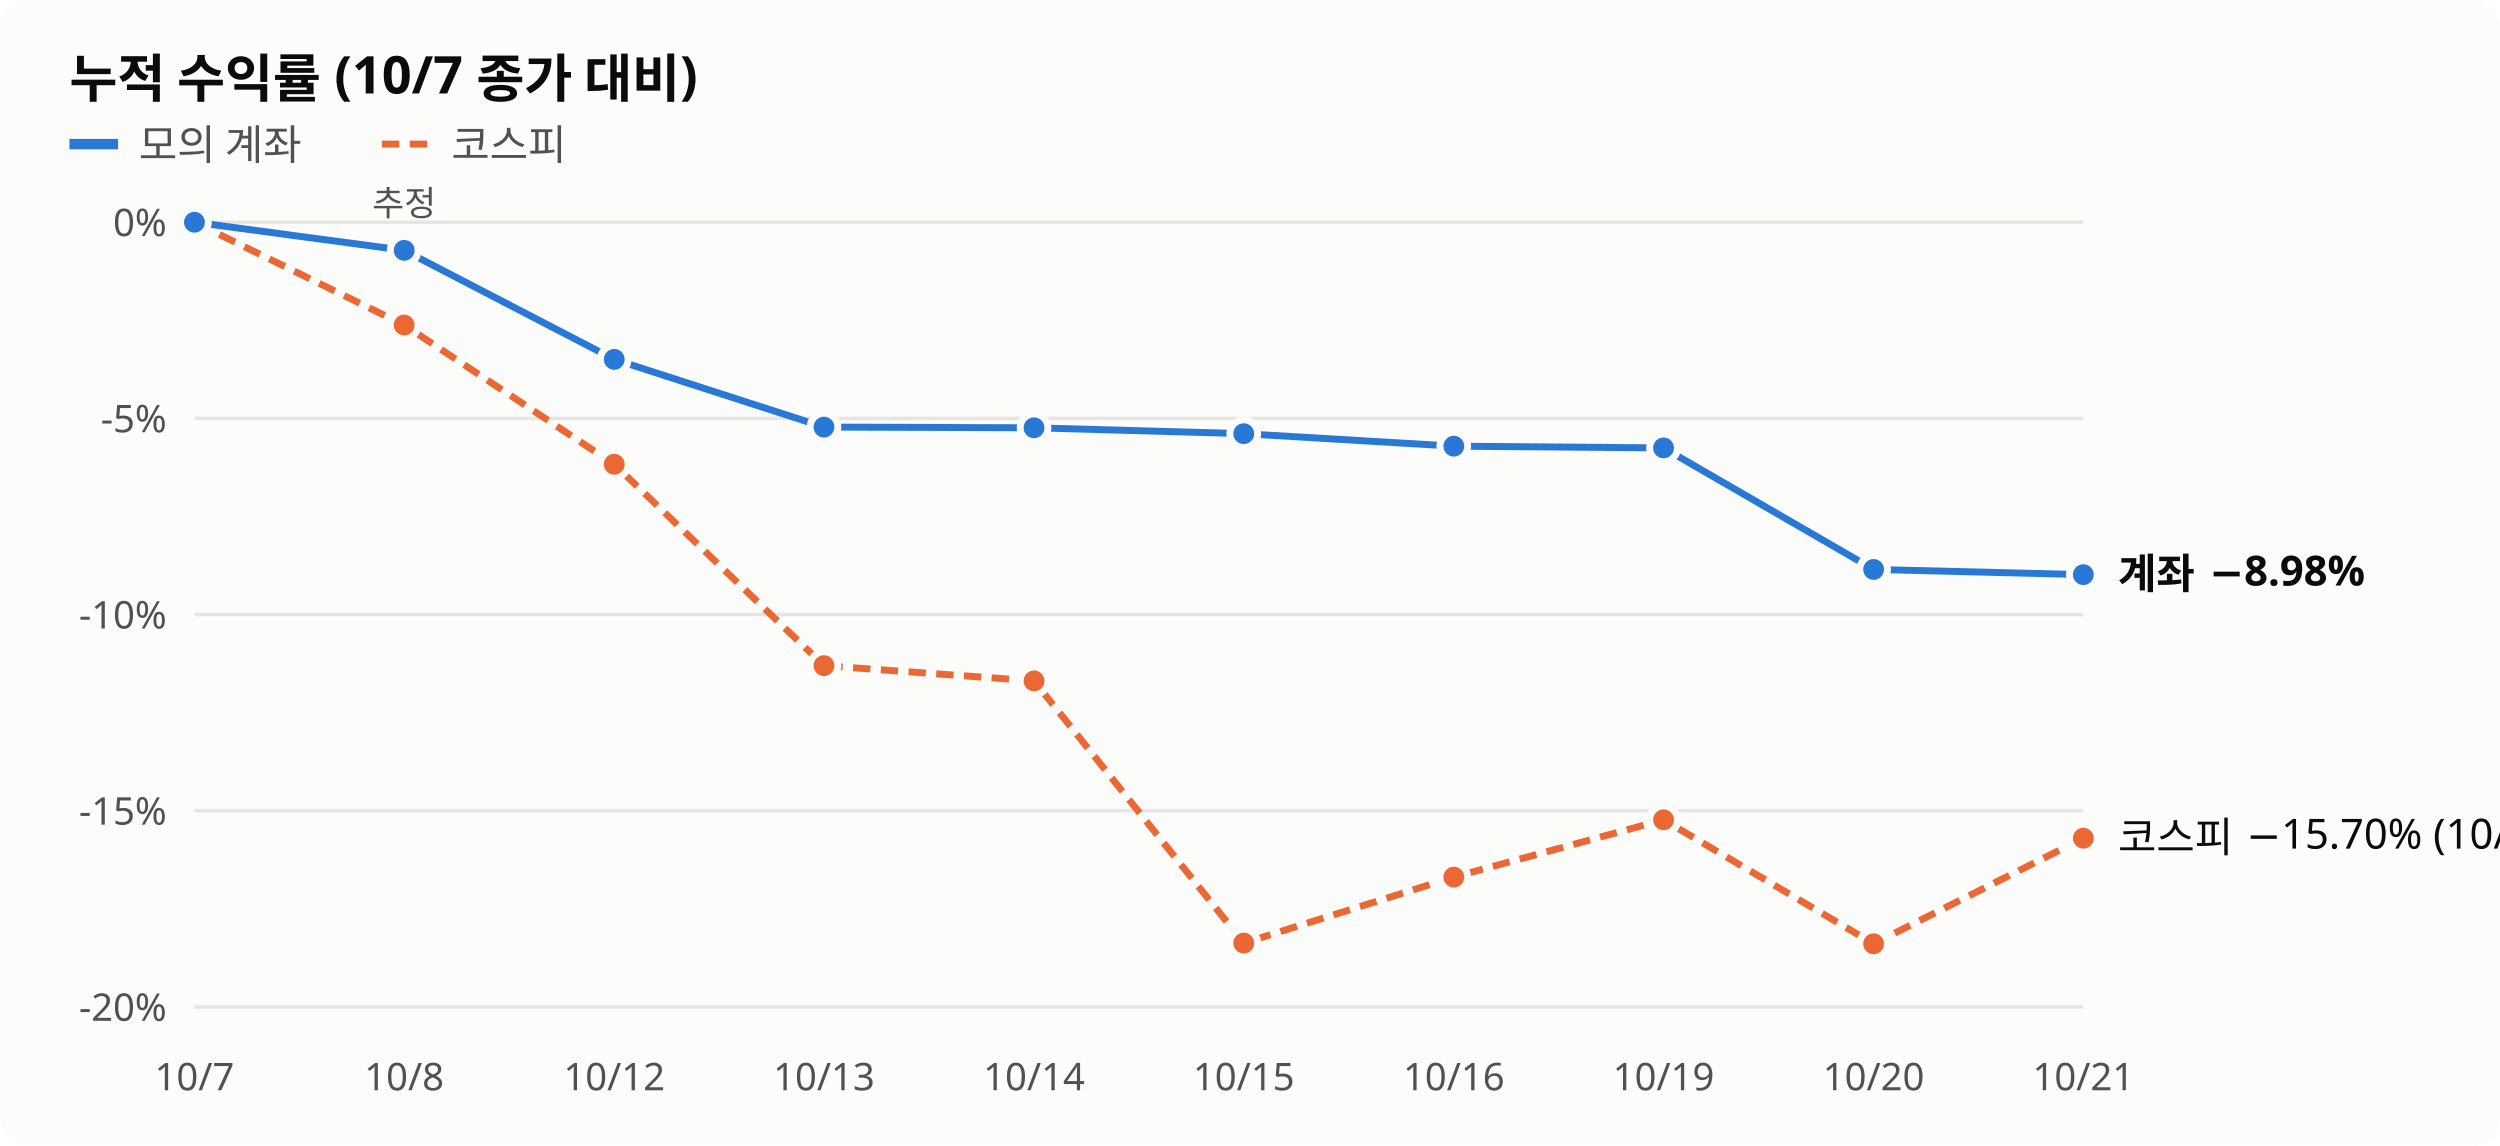
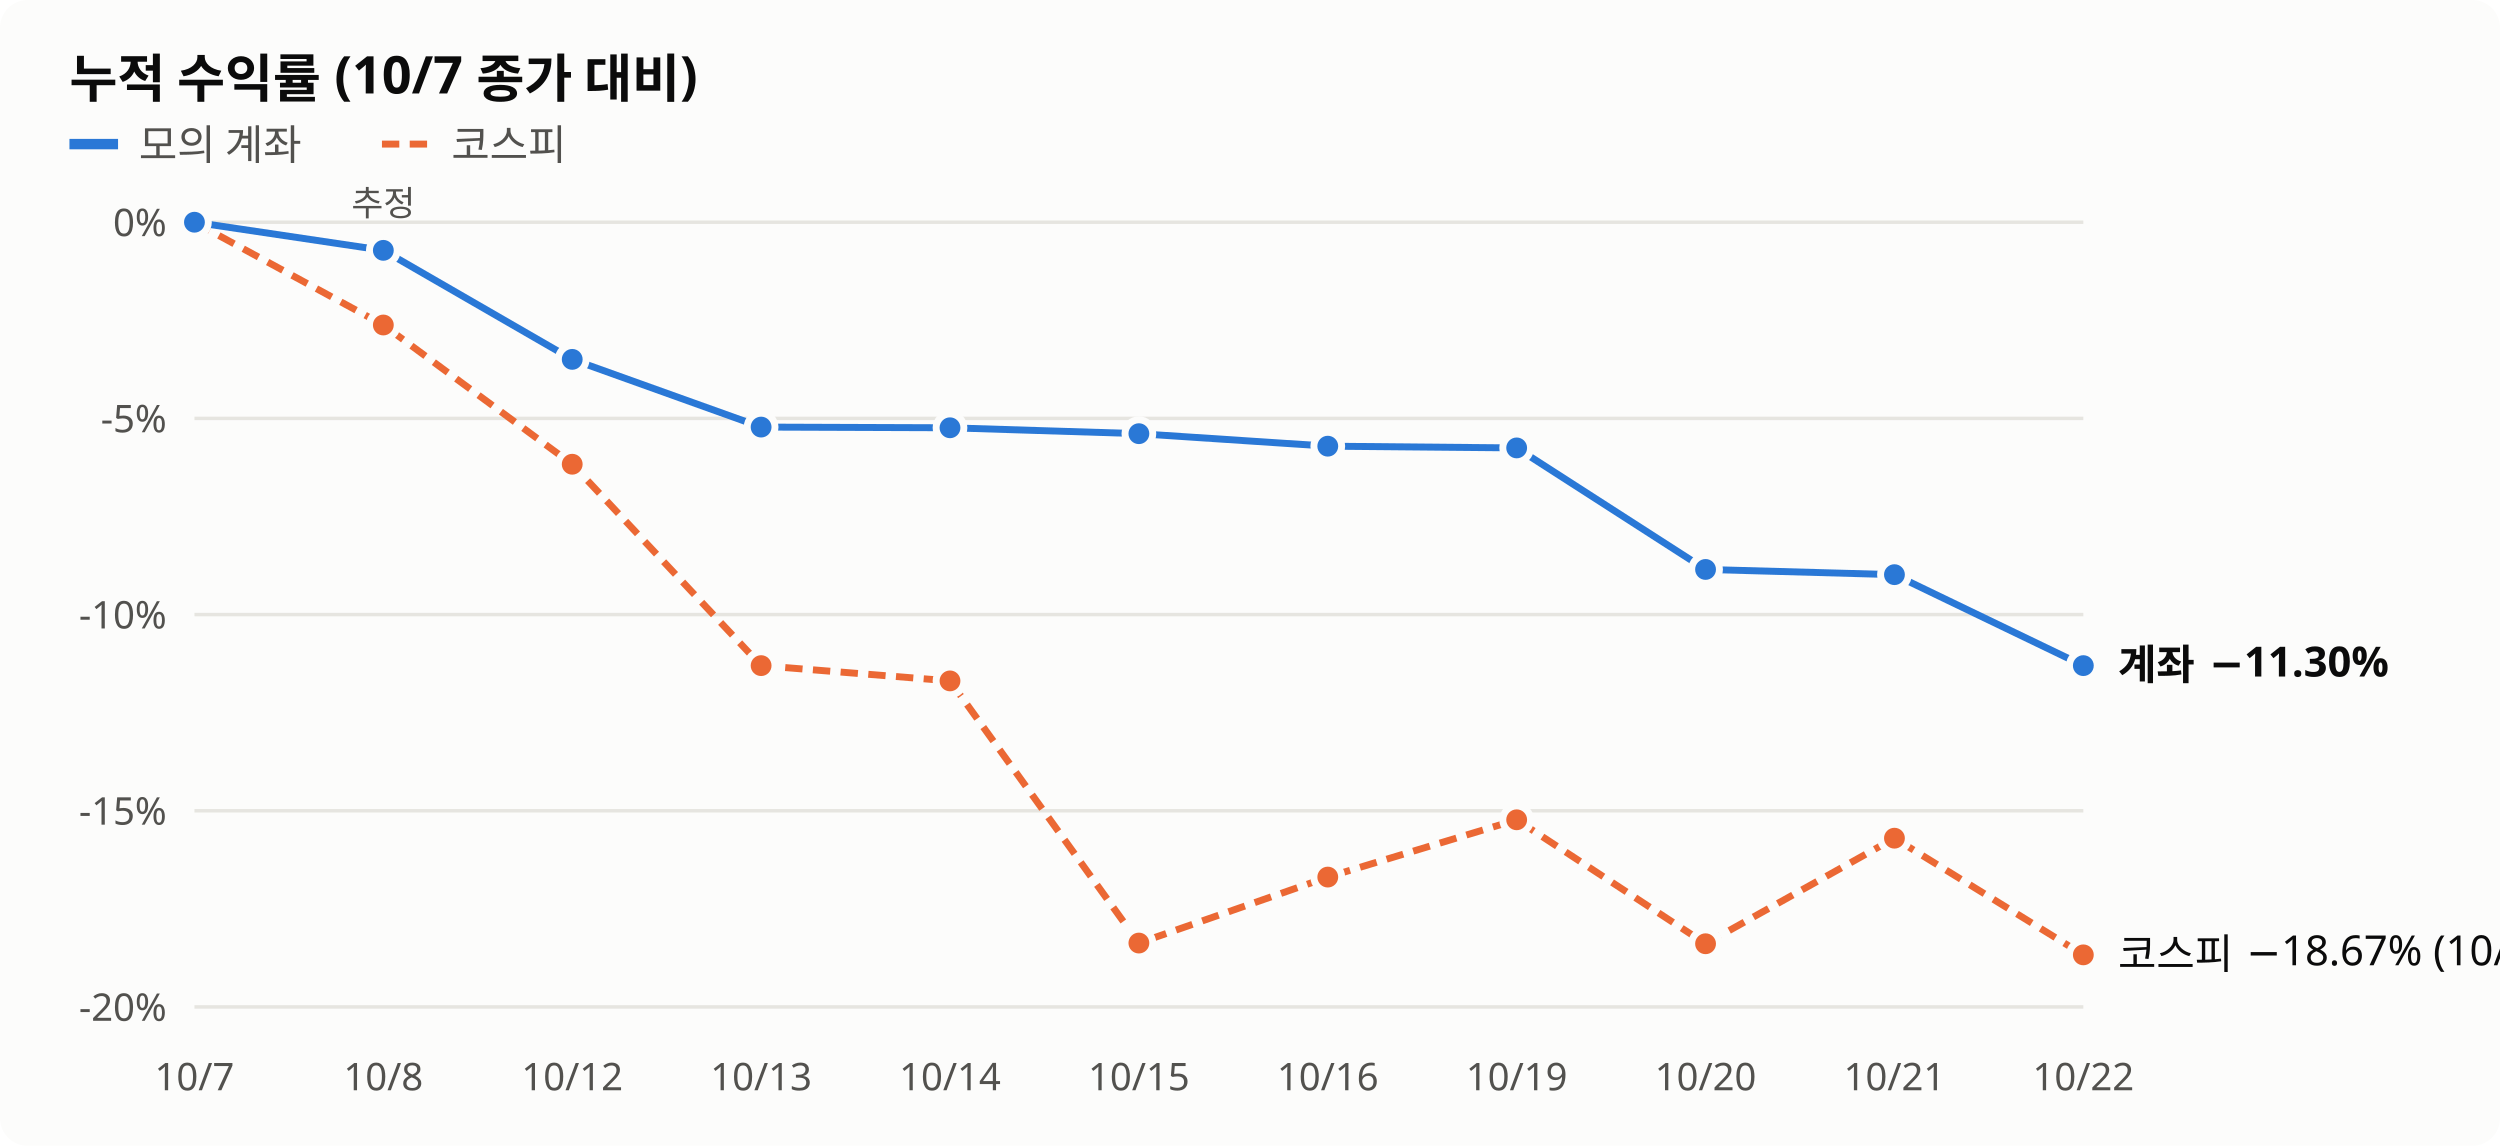
<svg xmlns="http://www.w3.org/2000/svg" viewBox="0 0 720 330" width="100%" style="max-width:720px" role="img">
  <rect width="720" height="330" rx="8" fill="#fcfcfb" />
  <text x="20.0" y="28.0" font-size="15" fill="#0b0b0b" text-anchor="start" font-weight="bold" font-family="'Malgun Gothic','Apple SD Gothic Neo','Noto Sans KR',sans-serif">누적 수익률 (10/7 종가 대비)</text>
  <rect x="20" y="40" width="14" height="3" fill="#2a78d6" />
  <text x="40.0" y="46.0" font-size="12" fill="#52514e" text-anchor="start" font-weight="normal" font-family="'Malgun Gothic','Apple SD Gothic Neo','Noto Sans KR',sans-serif">모의 계좌</text>
  <line x1="110" y1="41.5" x2="124" y2="41.5" stroke="#eb6834" stroke-width="2" stroke-dasharray="5 3" />
  <text x="130.0" y="46.0" font-size="12" fill="#52514e" text-anchor="start" font-weight="normal" font-family="'Malgun Gothic','Apple SD Gothic Neo','Noto Sans KR',sans-serif">코스피</text>
  <line x1="56" y1="64.0" x2="600" y2="64.0" stroke="#e6e5e0" />
  <text x="48.0" y="68.0" font-size="11" fill="#52514e" text-anchor="end" font-weight="normal" font-family="'Malgun Gothic','Apple SD Gothic Neo','Noto Sans KR',sans-serif">0%</text>
  <line x1="56" y1="120.5" x2="600" y2="120.5" stroke="#e6e5e0" />
  <text x="48.0" y="124.5" font-size="11" fill="#52514e" text-anchor="end" font-weight="normal" font-family="'Malgun Gothic','Apple SD Gothic Neo','Noto Sans KR',sans-serif">-5%</text>
  <line x1="56" y1="177.0" x2="600" y2="177.0" stroke="#e6e5e0" />
  <text x="48.0" y="181.0" font-size="11" fill="#52514e" text-anchor="end" font-weight="normal" font-family="'Malgun Gothic','Apple SD Gothic Neo','Noto Sans KR',sans-serif">-10%</text>
  <line x1="56" y1="233.5" x2="600" y2="233.5" stroke="#e6e5e0" />
  <text x="48.0" y="237.5" font-size="11" fill="#52514e" text-anchor="end" font-weight="normal" font-family="'Malgun Gothic','Apple SD Gothic Neo','Noto Sans KR',sans-serif">-15%</text>
  <line x1="56" y1="290.0" x2="600" y2="290.0" stroke="#e6e5e0" />
  <text x="48.0" y="294.0" font-size="11" fill="#52514e" text-anchor="end" font-weight="normal" font-family="'Malgun Gothic','Apple SD Gothic Neo','Noto Sans KR',sans-serif">-20%</text>
  <text x="56.0" y="314.0" font-size="11" fill="#52514e" text-anchor="middle" font-weight="normal" font-family="'Malgun Gothic','Apple SD Gothic Neo','Noto Sans KR',sans-serif">10/7</text>
-   <text x="116.4" y="314.0" font-size="11" fill="#52514e" text-anchor="middle" font-weight="normal" font-family="'Malgun Gothic','Apple SD Gothic Neo','Noto Sans KR',sans-serif">10/8</text>
-   <text x="176.9" y="314.0" font-size="11" fill="#52514e" text-anchor="middle" font-weight="normal" font-family="'Malgun Gothic','Apple SD Gothic Neo','Noto Sans KR',sans-serif">10/12</text>
-   <text x="237.3" y="314.0" font-size="11" fill="#52514e" text-anchor="middle" font-weight="normal" font-family="'Malgun Gothic','Apple SD Gothic Neo','Noto Sans KR',sans-serif">10/13</text>
-   <text x="297.8" y="314.0" font-size="11" fill="#52514e" text-anchor="middle" font-weight="normal" font-family="'Malgun Gothic','Apple SD Gothic Neo','Noto Sans KR',sans-serif">10/14</text>
-   <text x="358.2" y="314.0" font-size="11" fill="#52514e" text-anchor="middle" font-weight="normal" font-family="'Malgun Gothic','Apple SD Gothic Neo','Noto Sans KR',sans-serif">10/15</text>
-   <text x="418.7" y="314.0" font-size="11" fill="#52514e" text-anchor="middle" font-weight="normal" font-family="'Malgun Gothic','Apple SD Gothic Neo','Noto Sans KR',sans-serif">10/16</text>
-   <text x="479.1" y="314.0" font-size="11" fill="#52514e" text-anchor="middle" font-weight="normal" font-family="'Malgun Gothic','Apple SD Gothic Neo','Noto Sans KR',sans-serif">10/19</text>
-   <text x="539.6" y="314.0" font-size="11" fill="#52514e" text-anchor="middle" font-weight="normal" font-family="'Malgun Gothic','Apple SD Gothic Neo','Noto Sans KR',sans-serif">10/20</text>
-   <text x="600.0" y="314.0" font-size="11" fill="#52514e" text-anchor="middle" font-weight="normal" font-family="'Malgun Gothic','Apple SD Gothic Neo','Noto Sans KR',sans-serif">10/21</text>
-   <polyline points="56.0,64.0 116.4,93.6 176.9,133.7 237.3,191.7 297.8,196.1 358.2,271.6 418.7,252.6 479.1,236.1 539.6,271.8 600.0,241.4" fill="none" stroke="#eb6834" stroke-width="2" stroke-linejoin="round" stroke-dasharray="5 3" />
+   <text x="110.4" y="314.0" font-size="11" fill="#52514e" text-anchor="middle" font-weight="normal" font-family="'Malgun Gothic','Apple SD Gothic Neo','Noto Sans KR',sans-serif">10/8</text>
+   <text x="164.8" y="314.0" font-size="11" fill="#52514e" text-anchor="middle" font-weight="normal" font-family="'Malgun Gothic','Apple SD Gothic Neo','Noto Sans KR',sans-serif">10/12</text>
+   <text x="219.2" y="314.0" font-size="11" fill="#52514e" text-anchor="middle" font-weight="normal" font-family="'Malgun Gothic','Apple SD Gothic Neo','Noto Sans KR',sans-serif">10/13</text>
+   <text x="273.6" y="314.0" font-size="11" fill="#52514e" text-anchor="middle" font-weight="normal" font-family="'Malgun Gothic','Apple SD Gothic Neo','Noto Sans KR',sans-serif">10/14</text>
+   <text x="328.0" y="314.0" font-size="11" fill="#52514e" text-anchor="middle" font-weight="normal" font-family="'Malgun Gothic','Apple SD Gothic Neo','Noto Sans KR',sans-serif">10/15</text>
+   <text x="382.4" y="314.0" font-size="11" fill="#52514e" text-anchor="middle" font-weight="normal" font-family="'Malgun Gothic','Apple SD Gothic Neo','Noto Sans KR',sans-serif">10/16</text>
+   <text x="436.8" y="314.0" font-size="11" fill="#52514e" text-anchor="middle" font-weight="normal" font-family="'Malgun Gothic','Apple SD Gothic Neo','Noto Sans KR',sans-serif">10/19</text>
+   <text x="491.2" y="314.0" font-size="11" fill="#52514e" text-anchor="middle" font-weight="normal" font-family="'Malgun Gothic','Apple SD Gothic Neo','Noto Sans KR',sans-serif">10/20</text>
+   <text x="545.6" y="314.0" font-size="11" fill="#52514e" text-anchor="middle" font-weight="normal" font-family="'Malgun Gothic','Apple SD Gothic Neo','Noto Sans KR',sans-serif">10/21</text>
+   <text x="600.0" y="314.0" font-size="11" fill="#52514e" text-anchor="middle" font-weight="normal" font-family="'Malgun Gothic','Apple SD Gothic Neo','Noto Sans KR',sans-serif">10/22</text>
+   <polyline points="56.0,64.0 110.4,93.6 164.8,133.7 219.2,191.7 273.6,196.1 328.0,271.6 382.4,252.6 436.8,236.1 491.2,271.8 545.6,241.4 600.0,275.0" fill="none" stroke="#eb6834" stroke-width="2" stroke-linejoin="round" stroke-dasharray="5 3" />
  <circle cx="56.0" cy="64.0" r="4" fill="#eb6834" stroke="#fcfcfb" stroke-width="2" />
-   <circle cx="116.4" cy="93.6" r="4" fill="#eb6834" stroke="#fcfcfb" stroke-width="2" />
-   <circle cx="176.9" cy="133.7" r="4" fill="#eb6834" stroke="#fcfcfb" stroke-width="2" />
-   <circle cx="237.3" cy="191.7" r="4" fill="#eb6834" stroke="#fcfcfb" stroke-width="2" />
-   <circle cx="297.8" cy="196.1" r="4" fill="#eb6834" stroke="#fcfcfb" stroke-width="2" />
-   <circle cx="358.2" cy="271.6" r="4" fill="#eb6834" stroke="#fcfcfb" stroke-width="2" />
-   <circle cx="418.7" cy="252.6" r="4" fill="#eb6834" stroke="#fcfcfb" stroke-width="2" />
-   <circle cx="479.1" cy="236.1" r="4" fill="#eb6834" stroke="#fcfcfb" stroke-width="2" />
-   <circle cx="539.6" cy="271.8" r="4" fill="#eb6834" stroke="#fcfcfb" stroke-width="2" />
-   <circle cx="600.0" cy="241.4" r="4" fill="#eb6834" stroke="#fcfcfb" stroke-width="2" />
-   <polyline points="56.0,64.0 116.4,72.1 176.9,103.5 237.3,123.0 297.8,123.2 358.2,124.9 418.7,128.5 479.1,129.0 539.6,164.0 600.0,165.5" fill="none" stroke="#2a78d6" stroke-width="2" stroke-linejoin="round" />
+   <circle cx="110.4" cy="93.6" r="4" fill="#eb6834" stroke="#fcfcfb" stroke-width="2" />
+   <circle cx="164.8" cy="133.7" r="4" fill="#eb6834" stroke="#fcfcfb" stroke-width="2" />
+   <circle cx="219.2" cy="191.7" r="4" fill="#eb6834" stroke="#fcfcfb" stroke-width="2" />
+   <circle cx="273.6" cy="196.1" r="4" fill="#eb6834" stroke="#fcfcfb" stroke-width="2" />
+   <circle cx="328.0" cy="271.6" r="4" fill="#eb6834" stroke="#fcfcfb" stroke-width="2" />
+   <circle cx="382.4" cy="252.6" r="4" fill="#eb6834" stroke="#fcfcfb" stroke-width="2" />
+   <circle cx="436.8" cy="236.1" r="4" fill="#eb6834" stroke="#fcfcfb" stroke-width="2" />
+   <circle cx="491.2" cy="271.8" r="4" fill="#eb6834" stroke="#fcfcfb" stroke-width="2" />
+   <circle cx="545.6" cy="241.4" r="4" fill="#eb6834" stroke="#fcfcfb" stroke-width="2" />
+   <circle cx="600.0" cy="275.0" r="4" fill="#eb6834" stroke="#fcfcfb" stroke-width="2" />
+   <polyline points="56.0,64.0 110.4,72.1 164.8,103.5 219.2,123.0 273.6,123.2 328.0,124.9 382.4,128.5 436.8,129.0 491.2,164.0 545.6,165.5 600.0,191.7" fill="none" stroke="#2a78d6" stroke-width="2" stroke-linejoin="round" />
  <circle cx="56.0" cy="64.0" r="4" fill="#2a78d6" stroke="#fcfcfb" stroke-width="2" />
-   <circle cx="116.4" cy="72.1" r="4" fill="#2a78d6" stroke="#fcfcfb" stroke-width="2" />
-   <circle cx="176.9" cy="103.5" r="4" fill="#2a78d6" stroke="#fcfcfb" stroke-width="2" />
-   <circle cx="237.3" cy="123.0" r="4" fill="#2a78d6" stroke="#fcfcfb" stroke-width="2" />
-   <circle cx="297.8" cy="123.2" r="4" fill="#2a78d6" stroke="#fcfcfb" stroke-width="2" />
-   <circle cx="358.2" cy="124.9" r="4" fill="#2a78d6" stroke="#fcfcfb" stroke-width="2" />
-   <circle cx="418.7" cy="128.5" r="4" fill="#2a78d6" stroke="#fcfcfb" stroke-width="2" />
-   <circle cx="479.1" cy="129.0" r="4" fill="#2a78d6" stroke="#fcfcfb" stroke-width="2" />
-   <circle cx="539.6" cy="164.0" r="4" fill="#2a78d6" stroke="#fcfcfb" stroke-width="2" />
-   <circle cx="600.0" cy="165.5" r="4" fill="#2a78d6" stroke="#fcfcfb" stroke-width="2" />
-   <text x="610.0" y="169.5" font-size="12" fill="#0b0b0b" text-anchor="start" font-weight="bold" font-family="'Malgun Gothic','Apple SD Gothic Neo','Noto Sans KR',sans-serif">계좌 −8.98%</text>
-   <text x="610.0" y="245.4" font-size="12" fill="#0b0b0b" text-anchor="start" font-weight="normal" font-family="'Malgun Gothic','Apple SD Gothic Neo','Noto Sans KR',sans-serif">코스피 −15.70% (10/21)</text>
-   <text x="116.4" y="62.1" font-size="10" fill="#52514e" text-anchor="middle" font-weight="normal" font-family="'Malgun Gothic','Apple SD Gothic Neo','Noto Sans KR',sans-serif">추정</text>
+   <circle cx="110.4" cy="72.1" r="4" fill="#2a78d6" stroke="#fcfcfb" stroke-width="2" />
+   <circle cx="164.8" cy="103.5" r="4" fill="#2a78d6" stroke="#fcfcfb" stroke-width="2" />
+   <circle cx="219.2" cy="123.0" r="4" fill="#2a78d6" stroke="#fcfcfb" stroke-width="2" />
+   <circle cx="273.6" cy="123.2" r="4" fill="#2a78d6" stroke="#fcfcfb" stroke-width="2" />
+   <circle cx="328.0" cy="124.9" r="4" fill="#2a78d6" stroke="#fcfcfb" stroke-width="2" />
+   <circle cx="382.4" cy="128.5" r="4" fill="#2a78d6" stroke="#fcfcfb" stroke-width="2" />
+   <circle cx="436.8" cy="129.0" r="4" fill="#2a78d6" stroke="#fcfcfb" stroke-width="2" />
+   <circle cx="491.2" cy="164.0" r="4" fill="#2a78d6" stroke="#fcfcfb" stroke-width="2" />
+   <circle cx="545.6" cy="165.5" r="4" fill="#2a78d6" stroke="#fcfcfb" stroke-width="2" />
+   <circle cx="600.0" cy="191.7" r="4" fill="#2a78d6" stroke="#fcfcfb" stroke-width="2" />
+   <text x="610.0" y="195.7" font-size="12" fill="#0b0b0b" text-anchor="start" font-weight="bold" font-family="'Malgun Gothic','Apple SD Gothic Neo','Noto Sans KR',sans-serif">계좌 −11.30%</text>
+   <text x="610.0" y="279.0" font-size="12" fill="#0b0b0b" text-anchor="start" font-weight="normal" font-family="'Malgun Gothic','Apple SD Gothic Neo','Noto Sans KR',sans-serif">코스피 −18.67% (10/22)</text>
+   <text x="110.4" y="62.1" font-size="10" fill="#52514e" text-anchor="middle" font-weight="normal" font-family="'Malgun Gothic','Apple SD Gothic Neo','Noto Sans KR',sans-serif">추정</text>
</svg>
